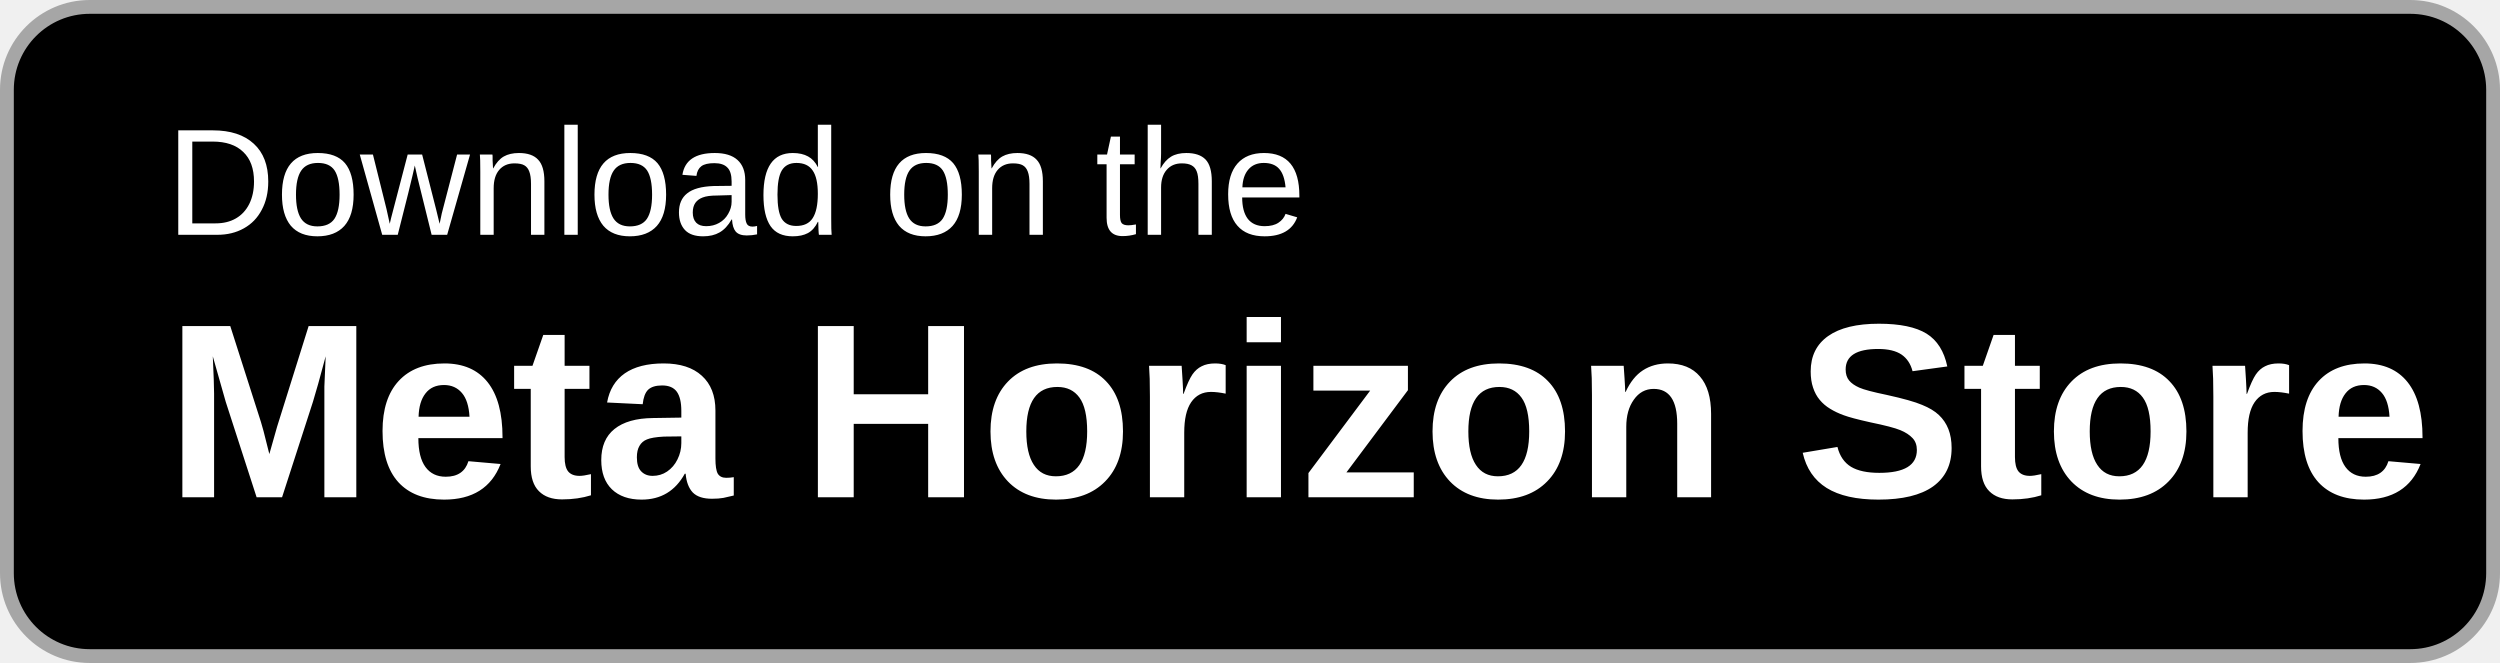
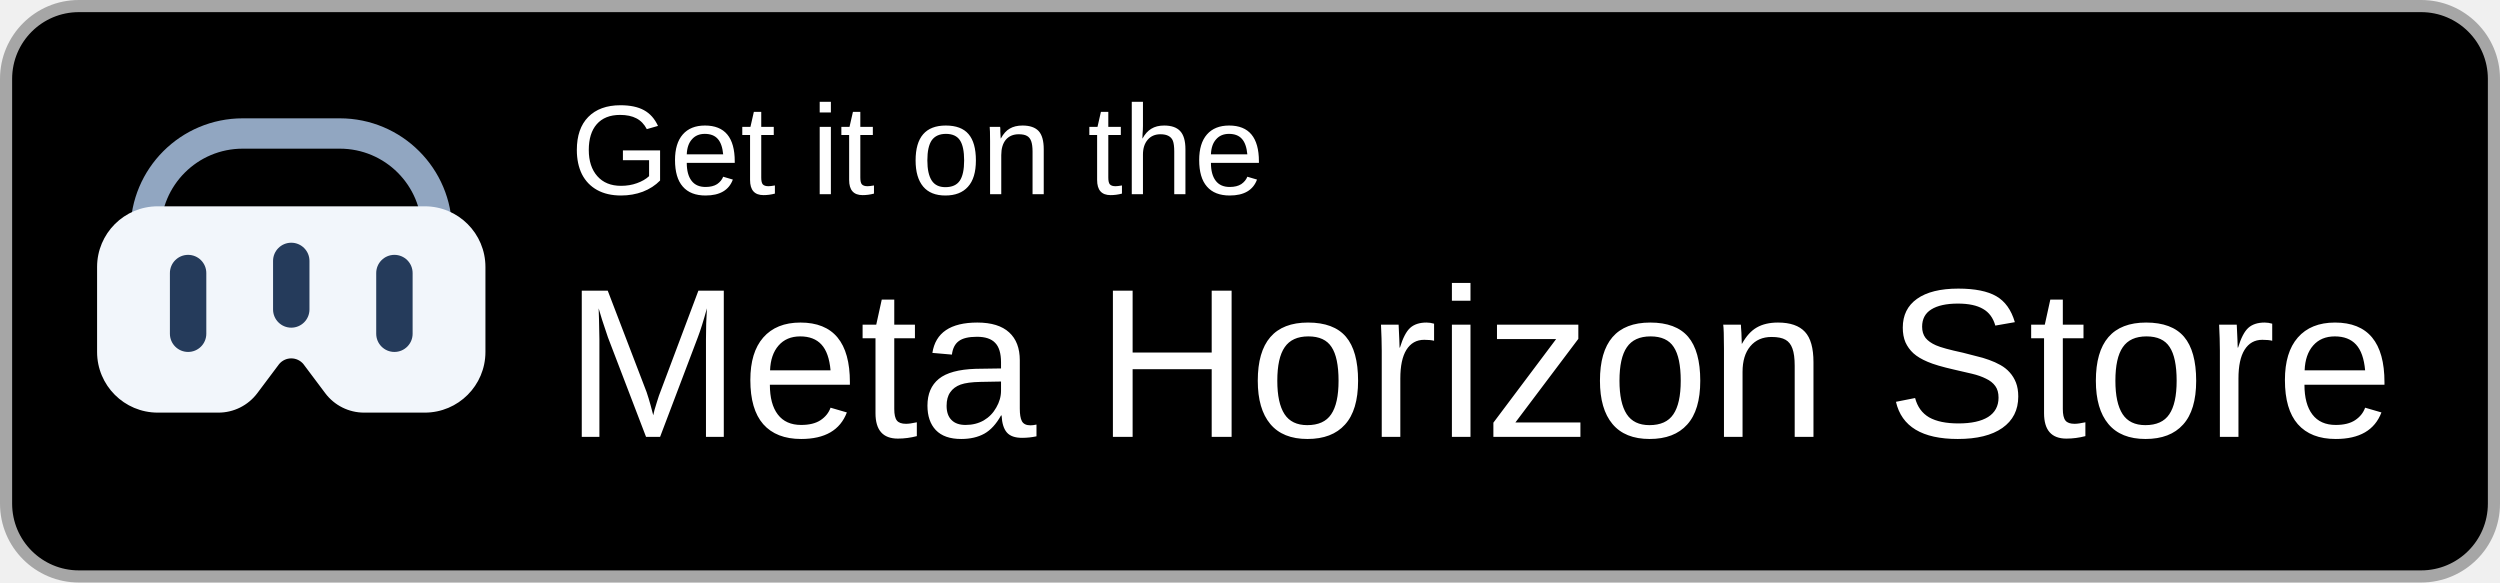
- <svg xmlns="http://www.w3.org/2000/svg" width="181" height="48" viewBox="0 0 181 48">
-   <rect x=".5" y=".5" width="180" height="47" rx="6" fill="#000" stroke="#a6a6a6" />
+ <svg xmlns="http://www.w3.org/2000/svg" width="206" height="48" viewBox="0 0 206 48">
+   <rect x=".5" y=".5" width="205" height="47" rx="6" fill="#000" stroke="#a6a6a6" />
+   <g aria-hidden="true">
+     <path d="M12 21v-2a8 8 0 0 1 8-8h8a8 8 0 0 1 8 8v2" fill="none" stroke="#91a6c1" stroke-width="2.5" />
+     <path d="M13 17h22a5 5 0 0 1 5 5v7a5 5 0 0 1-5 5h-5a4 4 0 0 1-3.2-1.6L25 30a1.3 1.3 0 0 0-2 0l-1.8 2.4A4 4 0 0 1 18 34h-5a5 5 0 0 1-5-5v-7a5 5 0 0 1 5-5Z" fill="#f2f6fb" />
+     <g fill="#253b5b">
+       <rect x="14" y="21" width="3" height="8" rx="1.5" />
+       <rect x="22.5" y="20" width="3" height="7" rx="1.5" />
+       <rect x="31" y="21" width="3" height="8" rx="1.5" />
+     </g>
+   </g>
  <g fill="#fff" font-family="Arial, Helvetica, sans-serif">
-     <text x="12" y="17" font-size="11">Download on the</text>
-     <text x="12" y="36" font-size="18" font-weight="600">Meta Horizon Store</text>
+     <text x="47" y="16" font-size="10.5">Get it on the</text>
+     <text x="46.5" y="36" font-size="17.5" font-weight="500">Meta Horizon Store</text>
  </g>
</svg>
